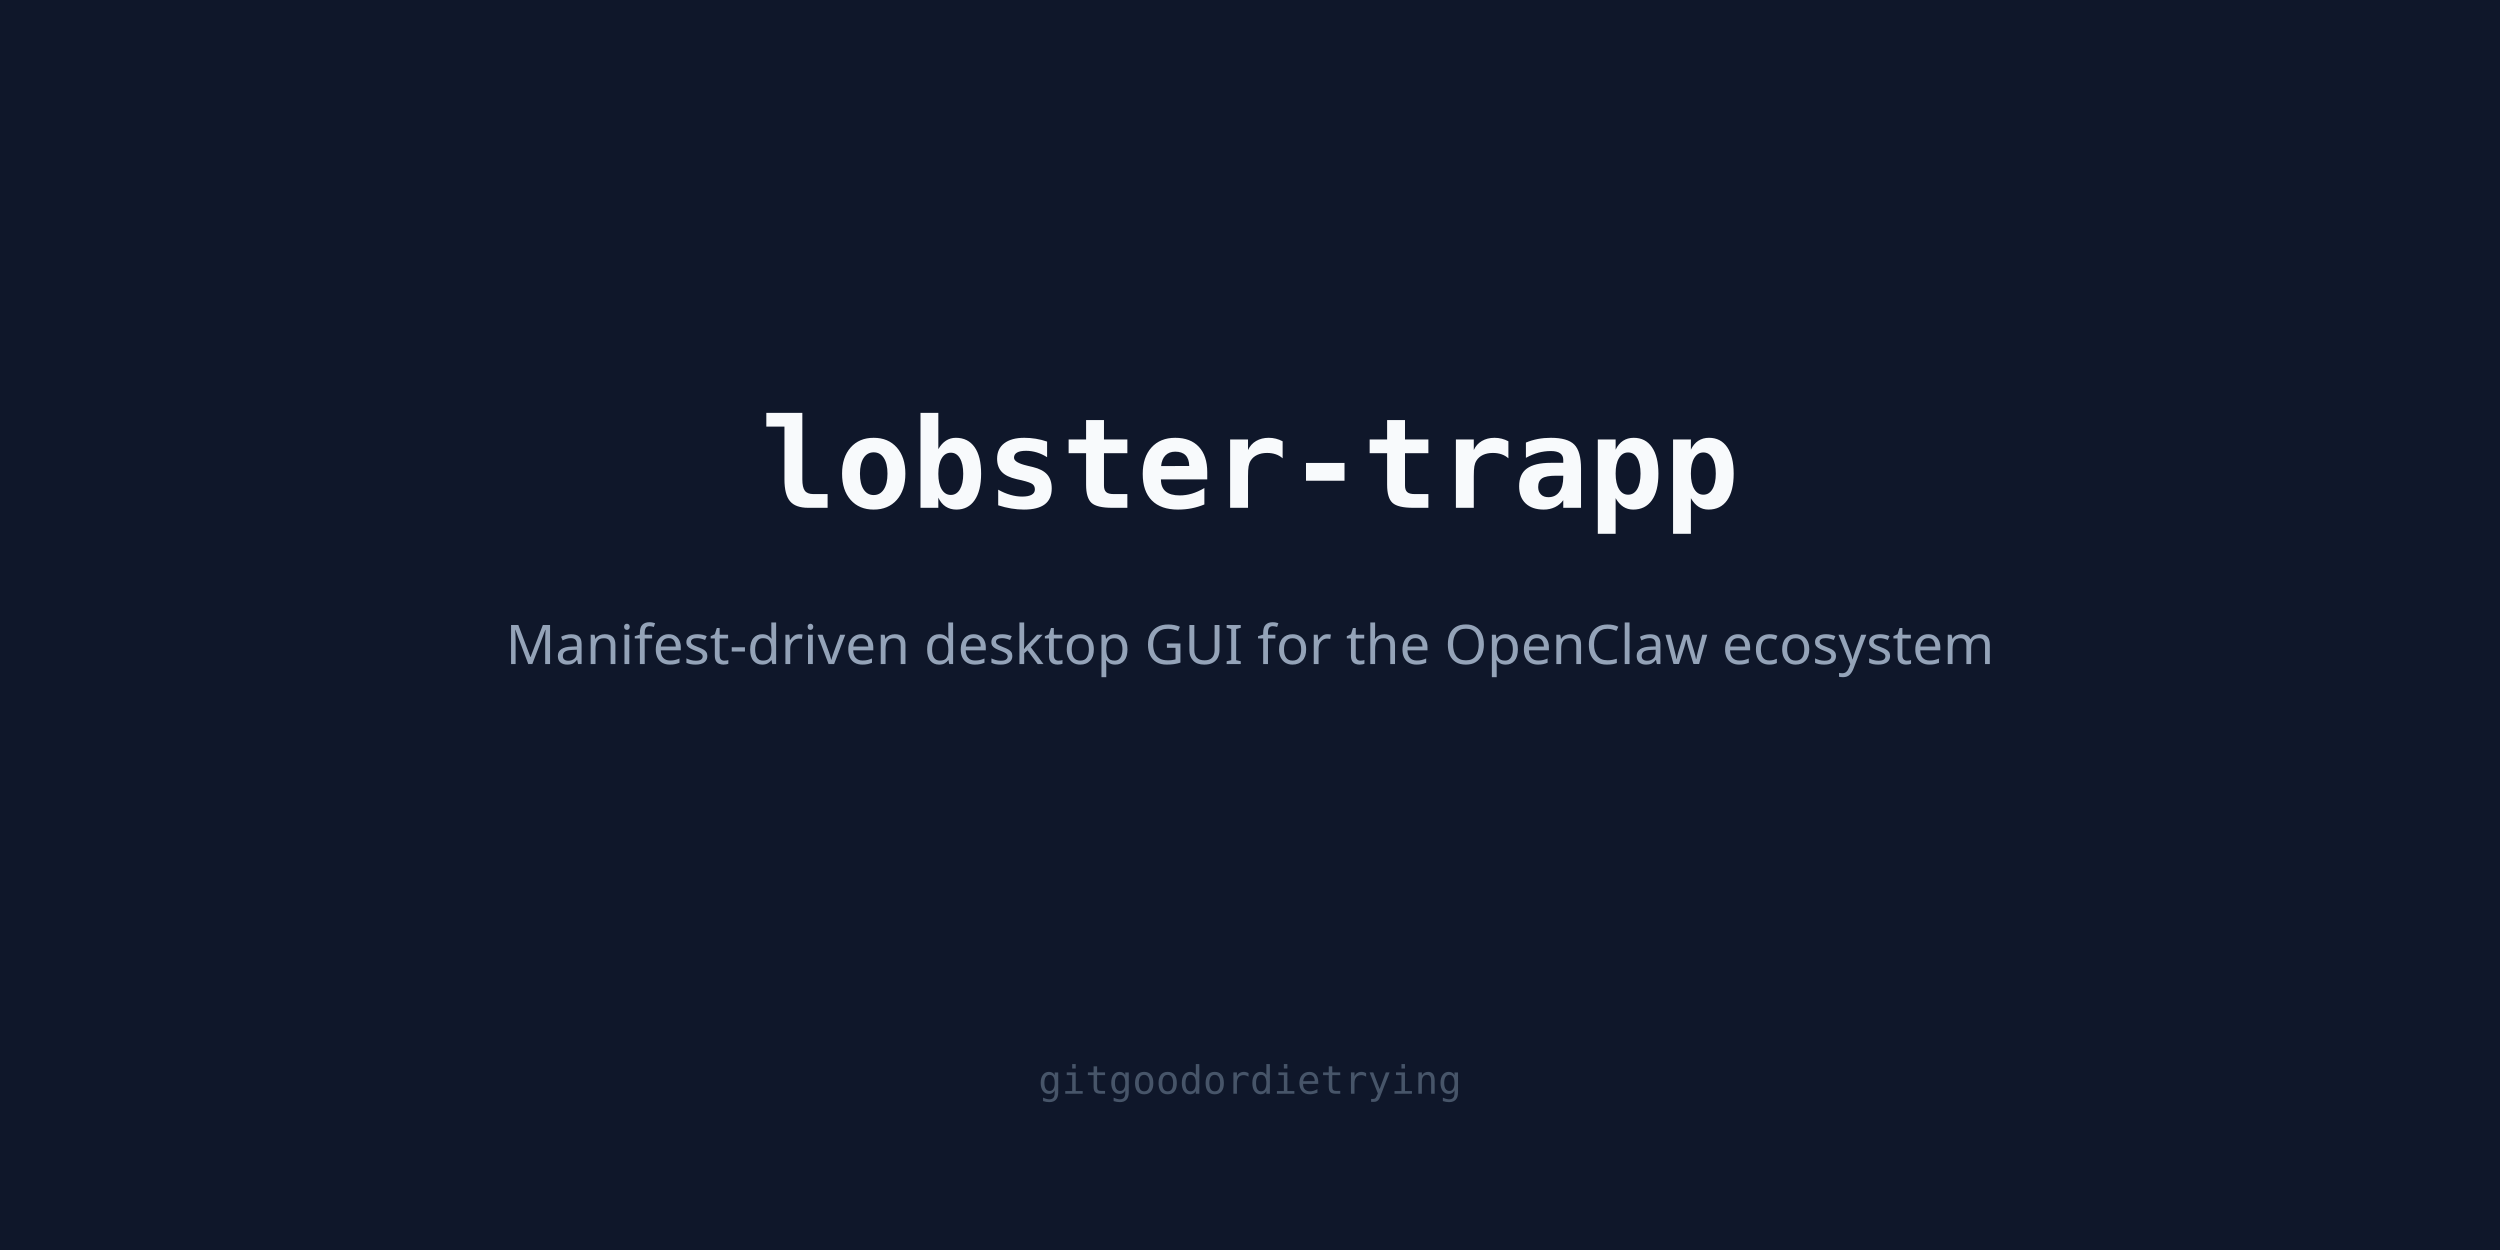
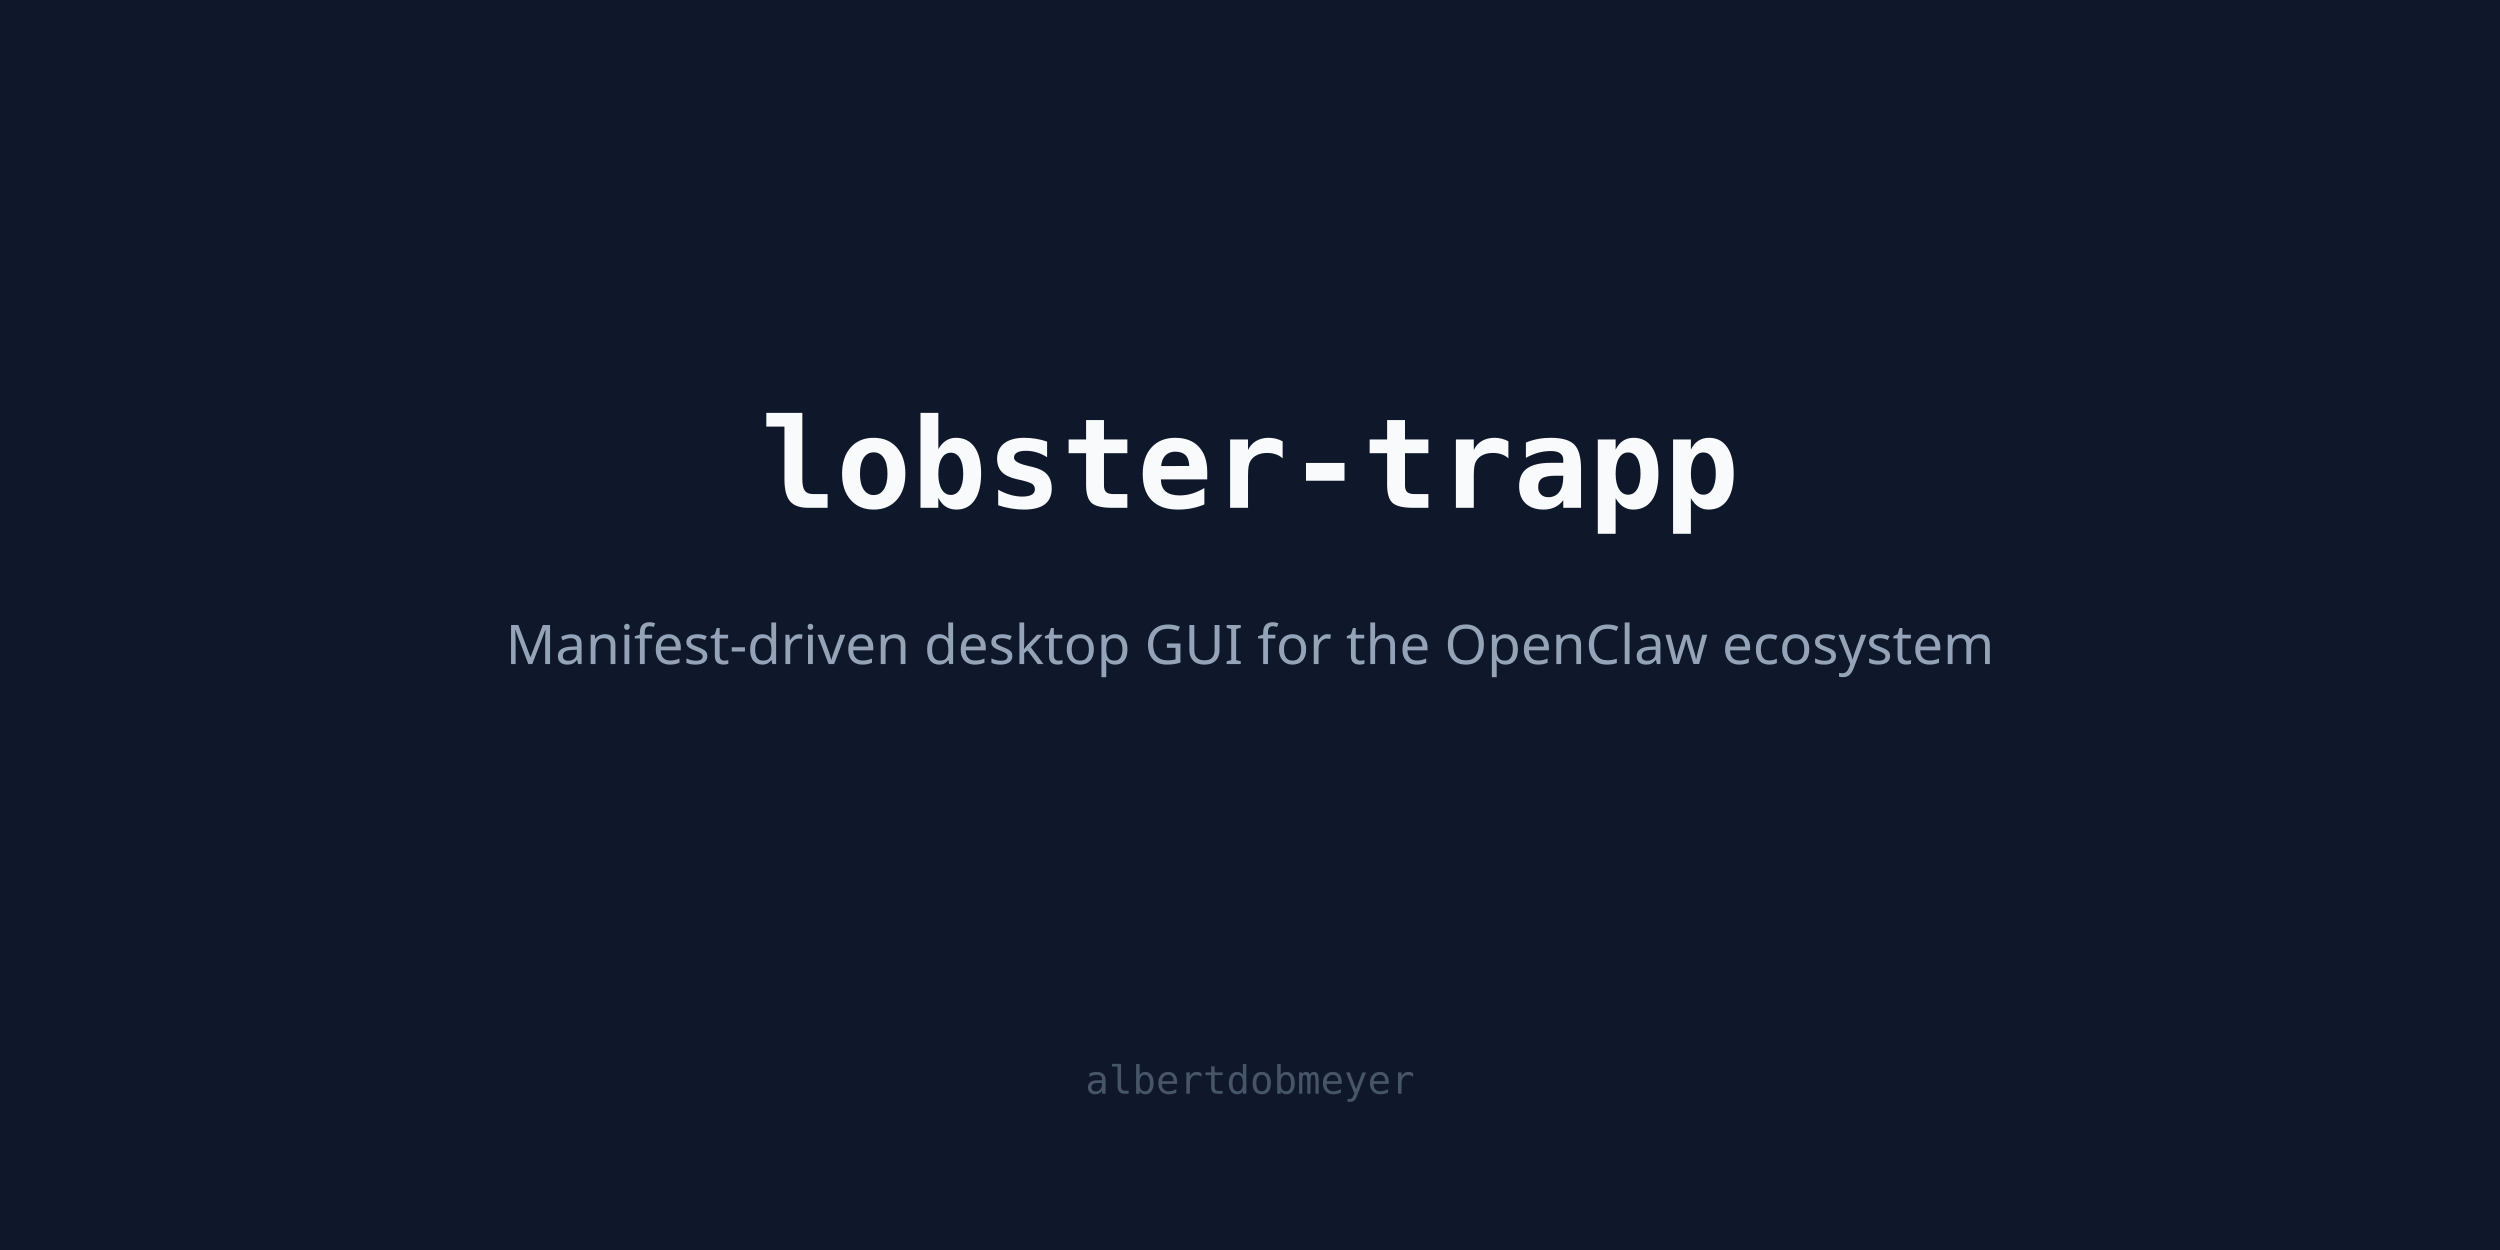
<svg xmlns="http://www.w3.org/2000/svg" width="1280" height="640" viewBox="0 0 1280 640">
  <rect width="1280" height="640" fill="#0f172a" />
  <text x="640" y="260" font-family="monospace" font-size="64" font-weight="bold" fill="#f8fafc" text-anchor="middle">lobster-trapp</text>
  <text x="640" y="340" font-family="sans-serif" font-size="28" fill="#94a3b8" text-anchor="middle">Manifest-driven desktop GUI for the OpenClaw ecosystem</text>
-   <text x="640" y="560" font-family="monospace" font-size="20" fill="#475569" text-anchor="middle">gitgoodordietrying</text>
+   <text x="640" y="560" font-family="monospace" font-size="20" fill="#475569" text-anchor="middle">albertdobmeyer</text>
</svg>
